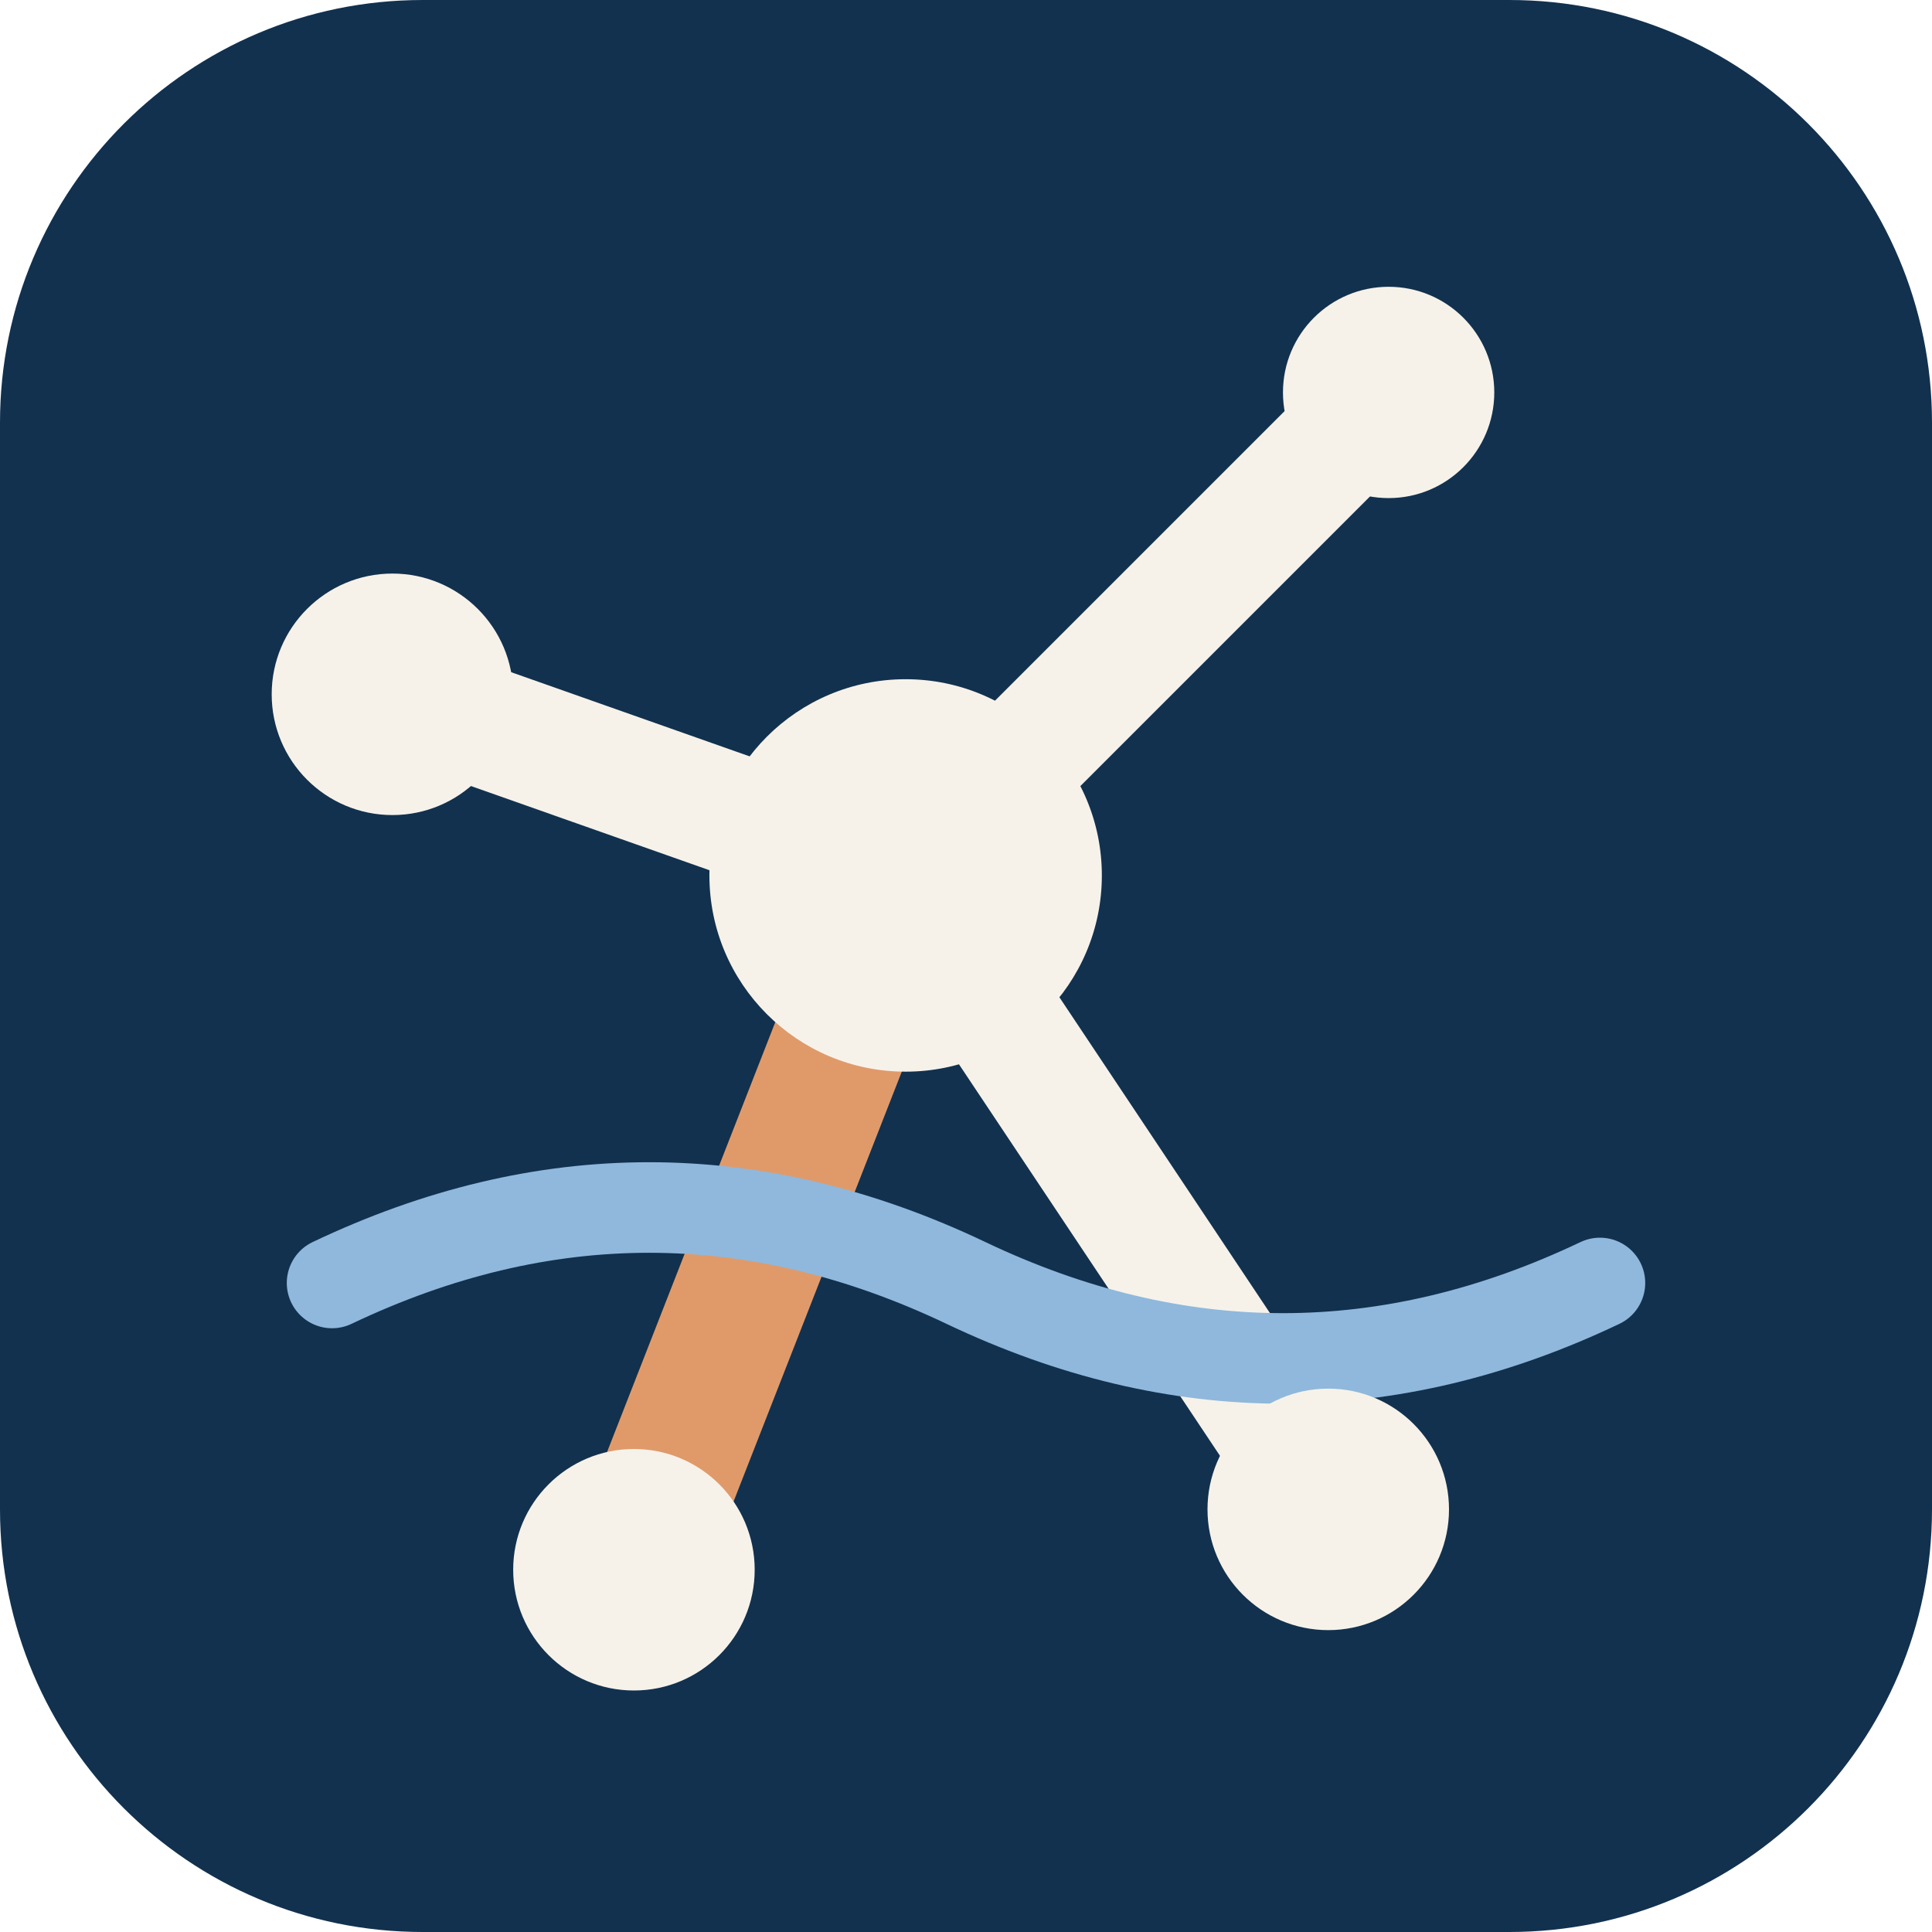
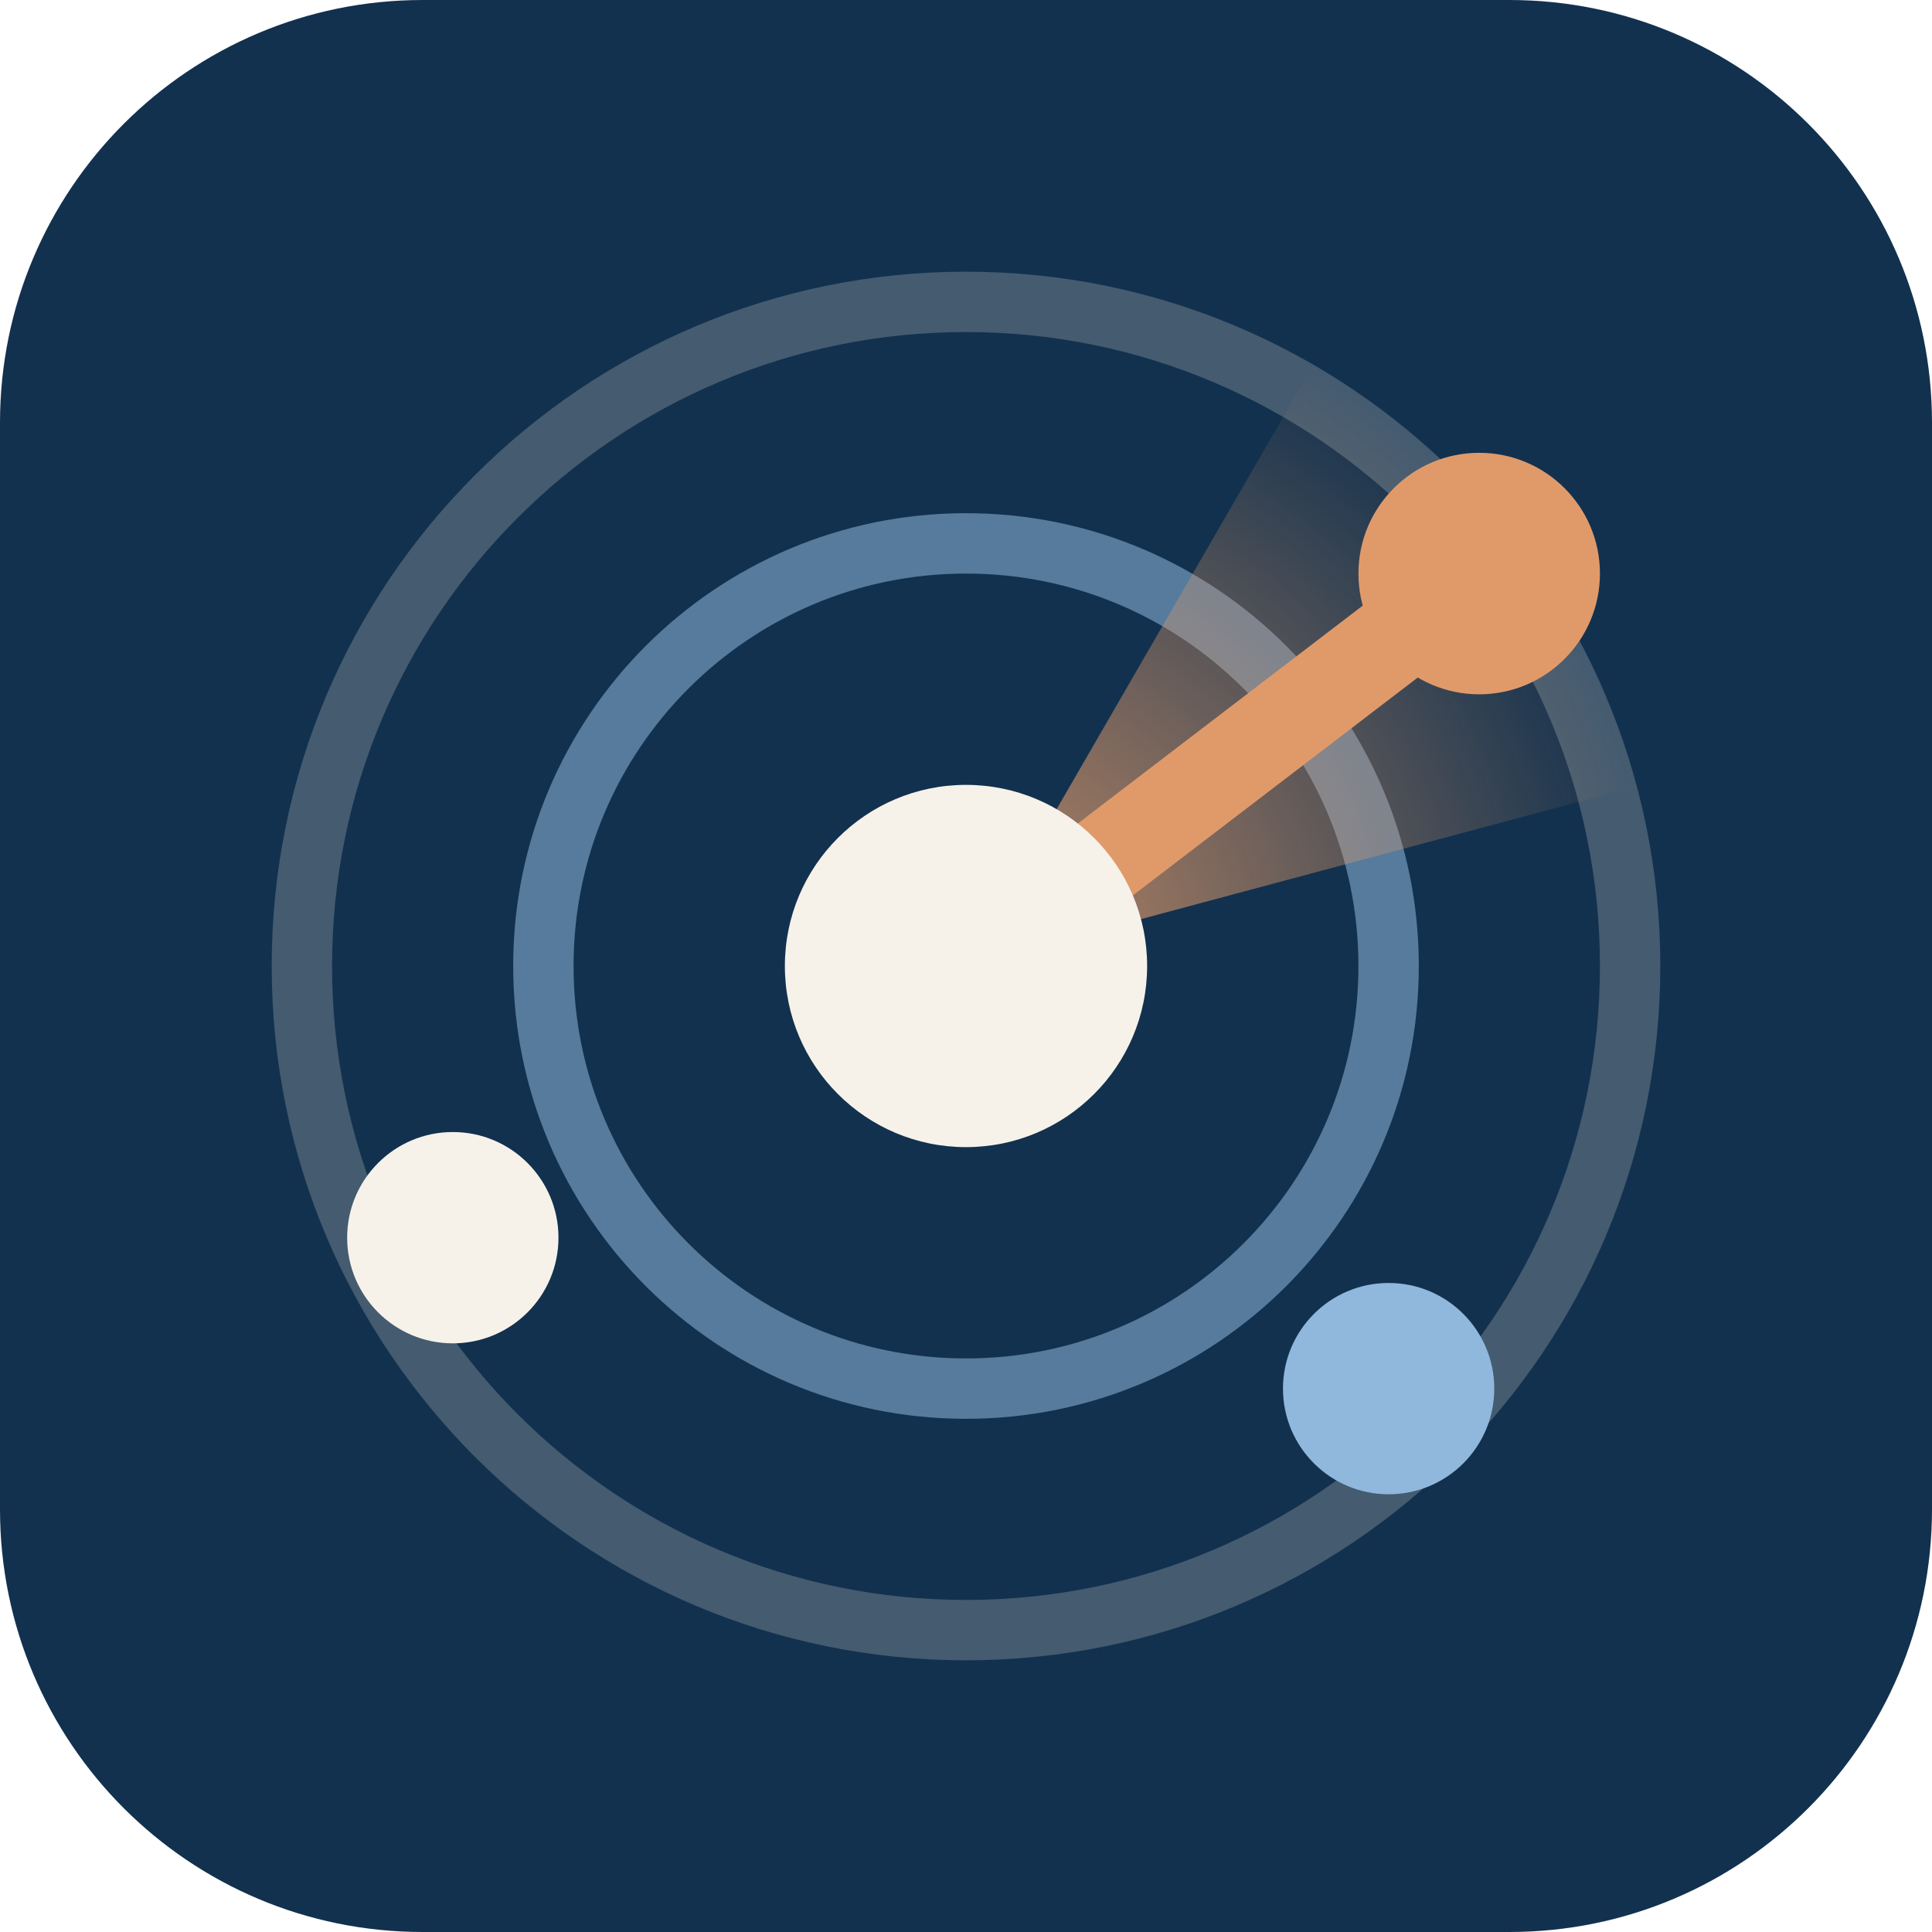
<svg xmlns="http://www.w3.org/2000/svg" viewBox="0 0 128 128" role="img">
+   <defs>
+     <radialGradient id="sweep" cx="64" cy="64" r="46" gradientUnits="userSpaceOnUse">
+       <stop offset="0" stop-color="#E09A6A" stop-opacity=".85" />
+       <stop offset="1" stop-color="#E09A6A" stop-opacity="0" />
+     </radialGradient>
+   </defs>
  <rect width="128" height="128" rx="28" fill="#12314E" />
-   <path d="M92 26 60 58M26 46 60 58M88 100 60 58" fill="none" stroke="#F6F2EA" stroke-width="8" stroke-linecap="round" />
-   <path d="M42 104 60 58" fill="none" stroke="#E09A6A" stroke-width="9" stroke-linecap="round" />
-   <path d="M22 85q21-10 42 0t42 0" fill="none" stroke="#8FB8DC" stroke-width="6" stroke-linecap="round" />
-   <circle cx="60" cy="58" r="13" fill="#F6F2EA" />
-   <circle cx="92" cy="26" r="7" fill="#F6F2EA" />
-   <circle cx="26" cy="46" r="8" fill="#F6F2EA" />
-   <circle cx="42" cy="104" r="8" fill="#F6F2EA" />
-   <circle cx="88" cy="100" r="8" fill="#F6F2EA" />
+   <circle cx="64" cy="64" r="44" fill="none" stroke="#F6F2EA" stroke-opacity=".22" stroke-width="4" />
+   <circle cx="64" cy="64" r="28" fill="none" stroke="#8FB8DC" stroke-opacity=".55" stroke-width="4" />
+   <path d="M64 64 L87 24.2 A46 46 0 0 1 108.4 52.1 Z" fill="url(#sweep)" />
+   <line x1="64" y1="64" x2="98" y2="38" stroke="#E09A6A" stroke-width="6" stroke-linecap="round" />
+   <circle cx="98" cy="38" r="8" fill="#E09A6A" />
+   <circle cx="30" cy="82" r="7" fill="#F6F2EA" />
+   <circle cx="92" cy="92" r="7" fill="#8FB8DC" />
+   <circle cx="64" cy="64" r="12" fill="#F6F2EA" />
</svg>
